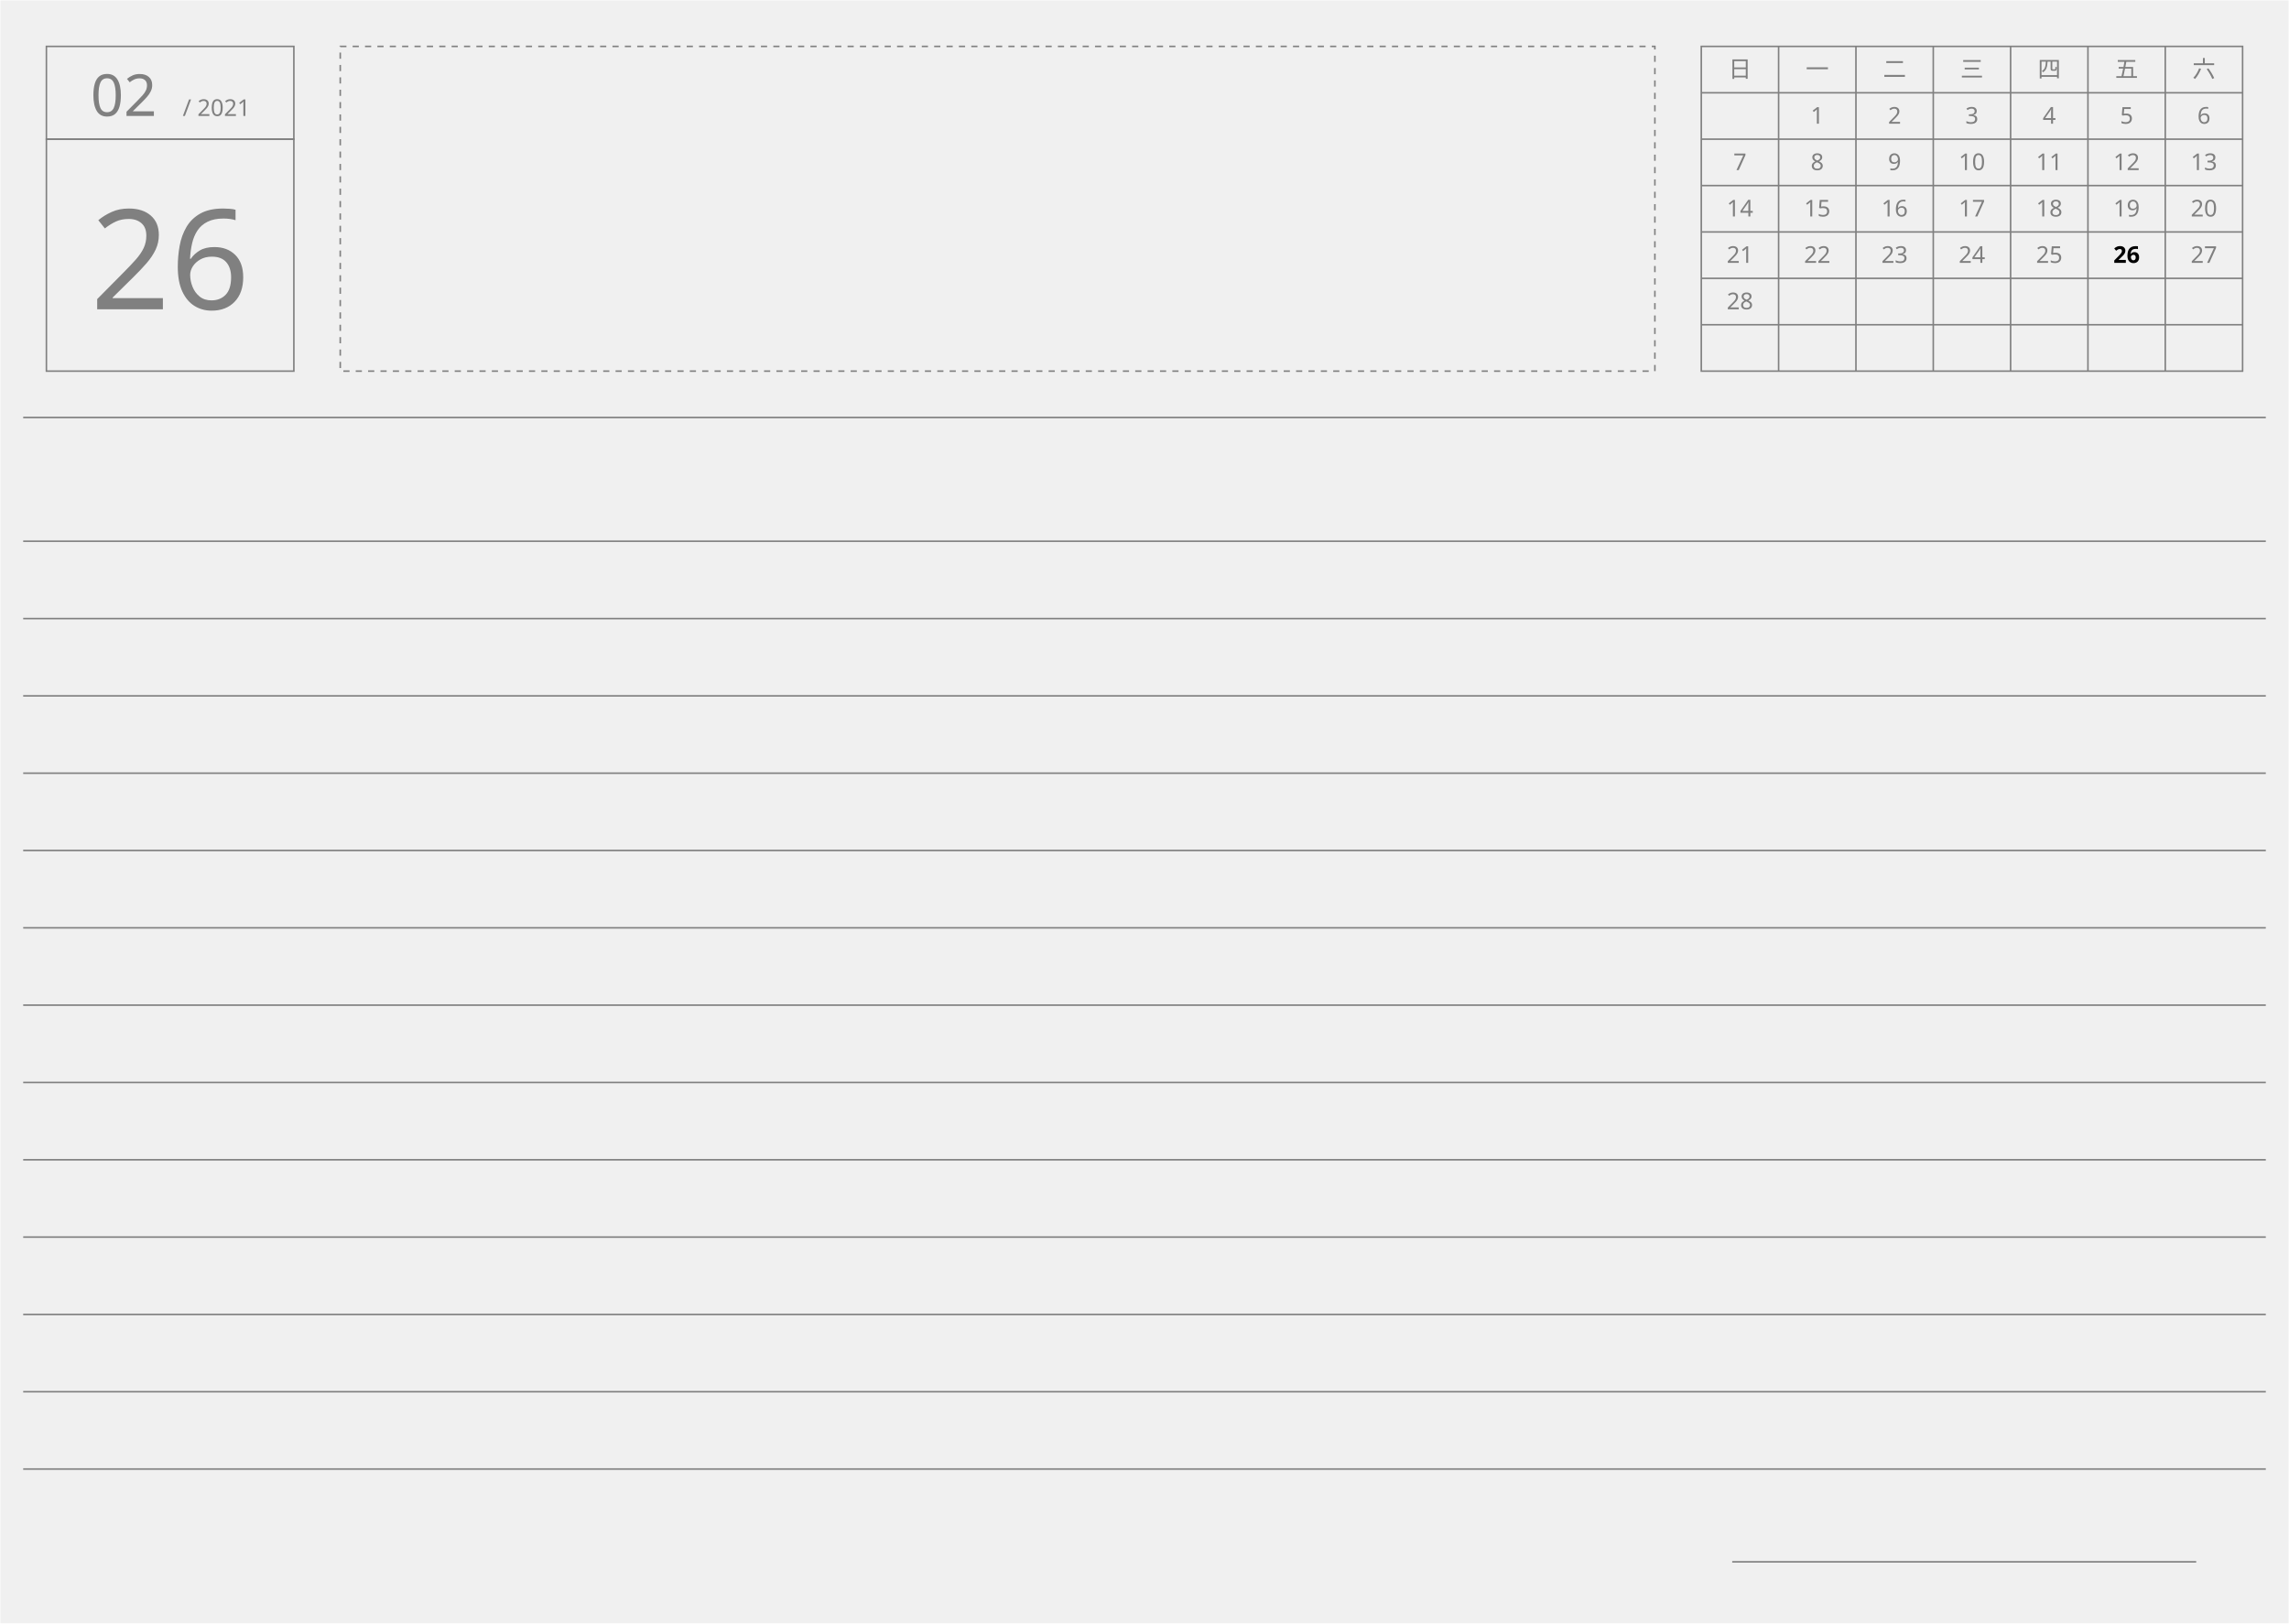
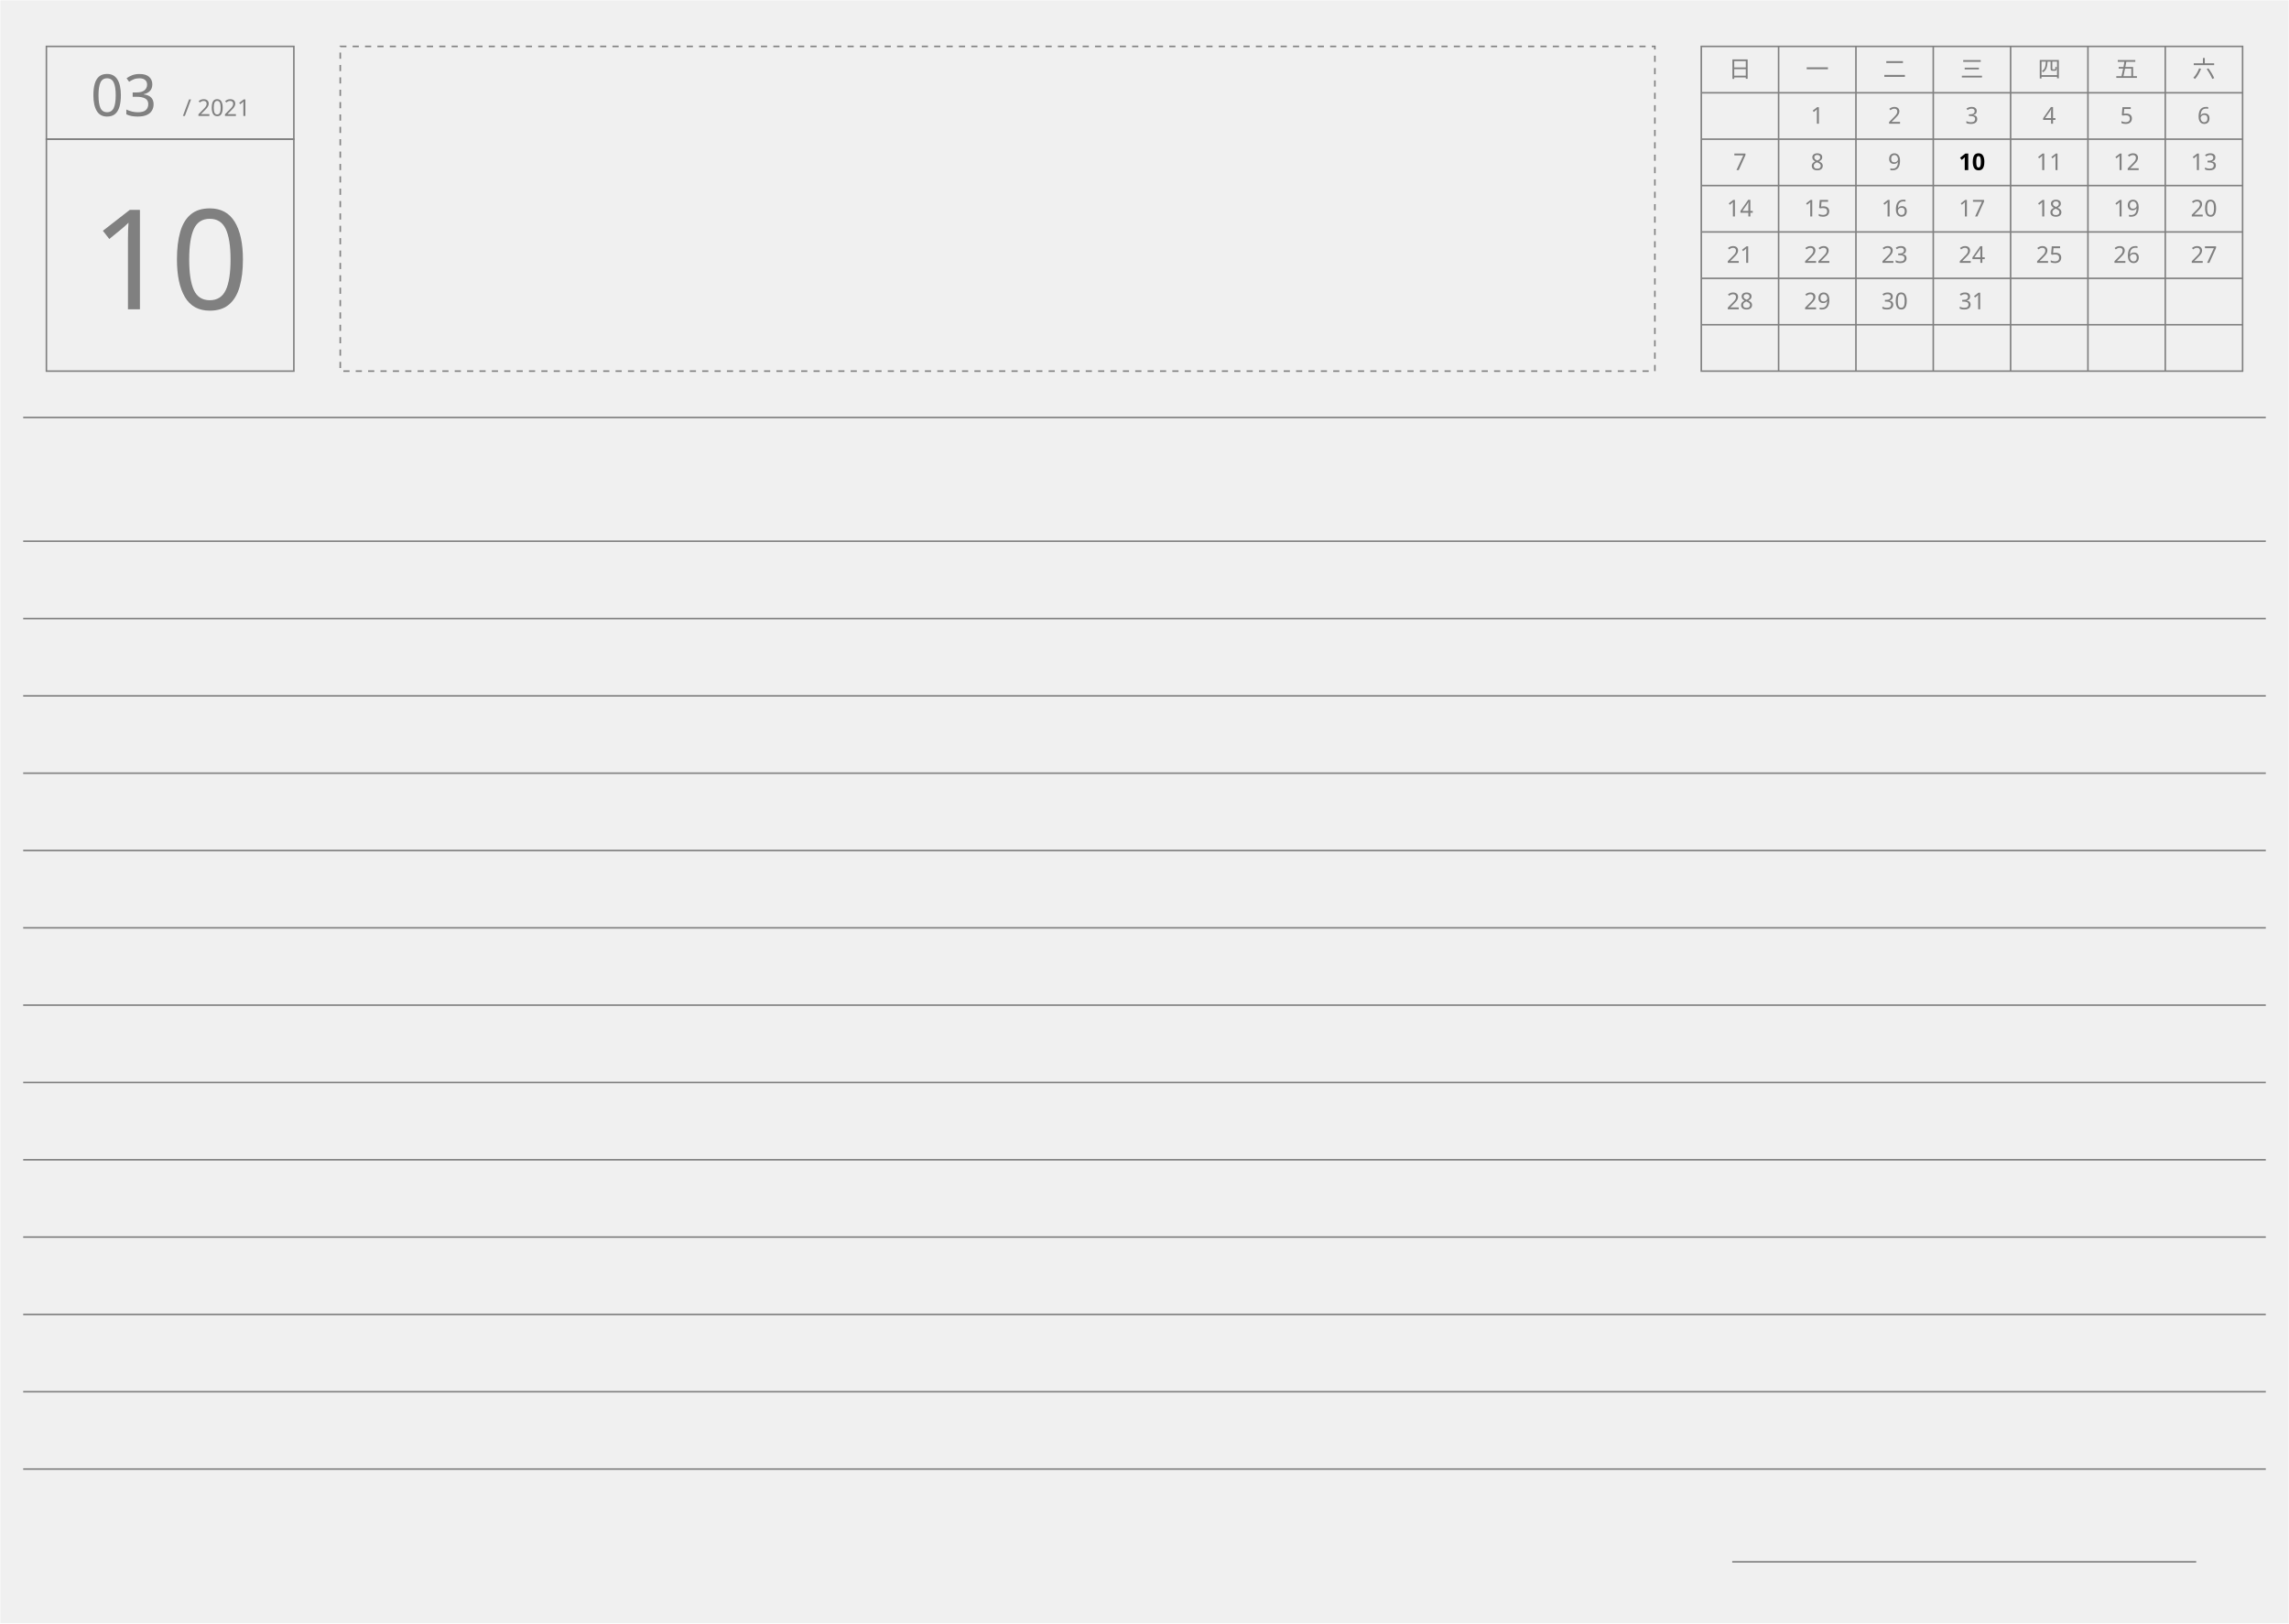
<svg xmlns="http://www.w3.org/2000/svg" fill="silver" viewBox="0 0 2960 2100">
  <rect stroke="white" stroke-width="1" fill="none" width="100%" height="100%" />
  <g transform="translate(2200,60)">
    <g id="calendar-table">
      <path d="M0 0 L700 0 L700 420 L0 420 Z" stroke="gray" stroke-width="2" fill="none" />
      <path d="M0 60 L700 60" stroke="gray" stroke-width="2" fill="none" />
      <path d="M0 120 L700 120" stroke="gray" stroke-width="2" fill="none" />
      <path d="M0 180 L700 180" stroke="gray" stroke-width="2" fill="none" />
      <path d="M0 240 L700 240" stroke="gray" stroke-width="2" fill="none" />
      <path d="M0 300 L700 300" stroke="gray" stroke-width="2" fill="none" />
      <path d="M0 360 L700 360" stroke="gray" stroke-width="2" fill="none" />
      <path d="M100 0 L100 420" stroke="gray" stroke-width="2" fill="none" />
      <path d="M200 0 L200 420" stroke="gray" stroke-width="2" fill="none" />
      <path d="M300 0 L300 420" stroke="gray" stroke-width="2" fill="none" />
      <path d="M400 0 L400 420" stroke="gray" stroke-width="2" fill="none" />
      <path d="M500 0 L500 420" stroke="gray" stroke-width="2" fill="none" />
      <path d="M600 0 L600 420" stroke="gray" stroke-width="2" fill="none" />
    </g>
    <g style="font-size:30px; font-family: verdana, 微软雅黑;">
      <text x="50" y="40" text-anchor="middle" fill="gray">日</text>
      <text x="150" y="40" text-anchor="middle" fill="gray">一</text>
      <text x="250" y="40" text-anchor="middle" fill="gray">二</text>
      <text x="350" y="40" text-anchor="middle" fill="gray">三</text>
      <text x="450" y="40" text-anchor="middle" fill="gray">四</text>
      <text x="550" y="40" text-anchor="middle" fill="gray">五</text>
      <text x="650" y="40" text-anchor="middle" fill="gray">六</text>
    </g>
    <g style="font-size:30px; font-family: verdana;">
      <text text-anchor="middle" x="150" y="100" fill="gray">1</text>
      <text text-anchor="middle" x="250" y="100" fill="gray">2</text>
      <text text-anchor="middle" x="350" y="100" fill="gray">3</text>
      <text text-anchor="middle" x="450" y="100" fill="gray">4</text>
      <text text-anchor="middle" x="550" y="100" fill="gray">5</text>
      <text text-anchor="middle" x="650" y="100" fill="gray">6</text>
      <text text-anchor="middle" x="50" y="160" fill="gray">7</text>
      <text text-anchor="middle" x="150" y="160" fill="gray">8</text>
      <text text-anchor="middle" x="250" y="160" fill="gray">9</text>
-       <text text-anchor="middle" x="350" y="160" fill="gray">10</text>
+       <text text-anchor="middle" x="350" y="160" style="fill: black; font-weight: bold;">10</text>
      <text text-anchor="middle" x="450" y="160" fill="gray">11</text>
      <text text-anchor="middle" x="550" y="160" fill="gray">12</text>
      <text text-anchor="middle" x="650" y="160" fill="gray">13</text>
      <text text-anchor="middle" x="50" y="220" fill="gray">14</text>
      <text text-anchor="middle" x="150" y="220" fill="gray">15</text>
      <text text-anchor="middle" x="250" y="220" fill="gray">16</text>
      <text text-anchor="middle" x="350" y="220" fill="gray">17</text>
      <text text-anchor="middle" x="450" y="220" fill="gray">18</text>
      <text text-anchor="middle" x="550" y="220" fill="gray">19</text>
      <text text-anchor="middle" x="650" y="220" fill="gray">20</text>
      <text text-anchor="middle" x="50" y="280" fill="gray">21</text>
      <text text-anchor="middle" x="150" y="280" fill="gray">22</text>
      <text text-anchor="middle" x="250" y="280" fill="gray">23</text>
      <text text-anchor="middle" x="350" y="280" fill="gray">24</text>
      <text text-anchor="middle" x="450" y="280" fill="gray">25</text>
-       <text text-anchor="middle" x="550" y="280" style="fill: black; font-weight: bold;">26</text>
+       <text text-anchor="middle" x="550" y="280" fill="gray">26</text>
      <text text-anchor="middle" x="650" y="280" fill="gray">27</text>
      <text text-anchor="middle" x="50" y="340" fill="gray">28</text>
+       <text text-anchor="middle" x="150" y="340" fill="gray">29</text>
+       <text text-anchor="middle" x="250" y="340" fill="gray">30</text>
+       <text text-anchor="middle" x="350" y="340" fill="gray">31</text>
    </g>
  </g>
  <g transform="translate(60,60)" style="font-size:30px; font-family: verdana;">
    <rect stroke="gray" stroke-width="2" fill="none" width="320" height="120" />
    <rect y="120" stroke="gray" stroke-width="2" fill="none" width="320" height="300" />
-     <text x="100" y="90" text-anchor="middle" style="font-size: 2.5em;" fill="gray">02</text>
+     <text x="100" y="90" text-anchor="middle" style="font-size: 2.5em;" fill="gray">03</text>
    <text x="220" y="90" text-anchor="middle" fill="gray">/ 2021</text>
-     <text x="160" y="340" text-anchor="middle" style="font-size: 6em;" fill="gray">26</text>
+     <text x="160" y="340" text-anchor="middle" style="font-size: 6em;" fill="gray">10</text>
  </g>
  <path d="M440 60 L2140 60 L2140 480 L440 480 Z" stroke-dasharray="8,8" stroke="gray" stroke-width="2" fill="none" />
  <path d="M30 540 L2930 540" stroke="gray" stroke-width="2" fill="none" />
  <g class="lines">
    <path d="M30 700 L2930 700" stroke="gray" stroke-width="2" fill="none" />
    <path d="M30 800 L2930 800" stroke="gray" stroke-width="2" fill="none" />
    <path d="M30 900 L2930 900" stroke="gray" stroke-width="2" fill="none" />
    <path d="M30 1000 L2930 1000" stroke="gray" stroke-width="2" fill="none" />
    <path d="M30 1100 L2930 1100" stroke="gray" stroke-width="2" fill="none" />
    <path d="M30 1200 L2930 1200" stroke="gray" stroke-width="2" fill="none" />
    <path d="M30 1300 L2930 1300" stroke="gray" stroke-width="2" fill="none" />
    <path d="M30 1400 L2930 1400" stroke="gray" stroke-width="2" fill="none" />
    <path d="M30 1500 L2930 1500" stroke="gray" stroke-width="2" fill="none" />
    <path d="M30 1600 L2930 1600" stroke="gray" stroke-width="2" fill="none" />
    <path d="M30 1700 L2930 1700" stroke="gray" stroke-width="2" fill="none" />
    <path d="M30 1800 L2930 1800" stroke="gray" stroke-width="2" fill="none" />
    <path d="M30 1900 L2930 1900" stroke="gray" stroke-width="2" fill="none" />
  </g>
  <path d="M2240 2020 L2840 2020" stroke="gray" stroke-width="2" fill="none" />
</svg>
